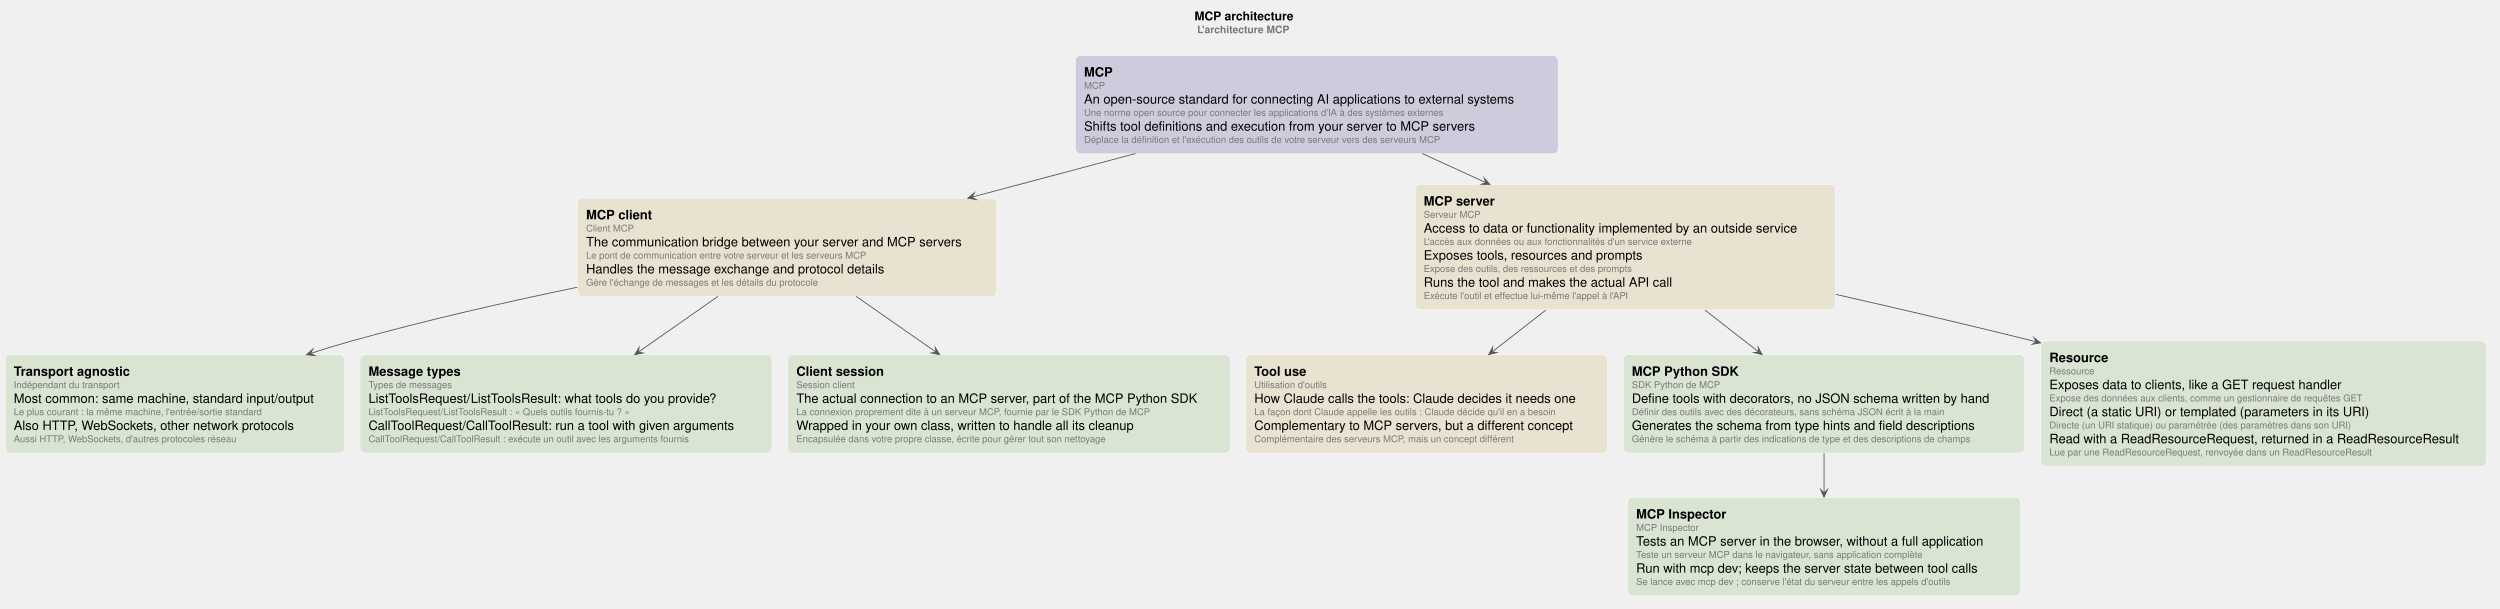
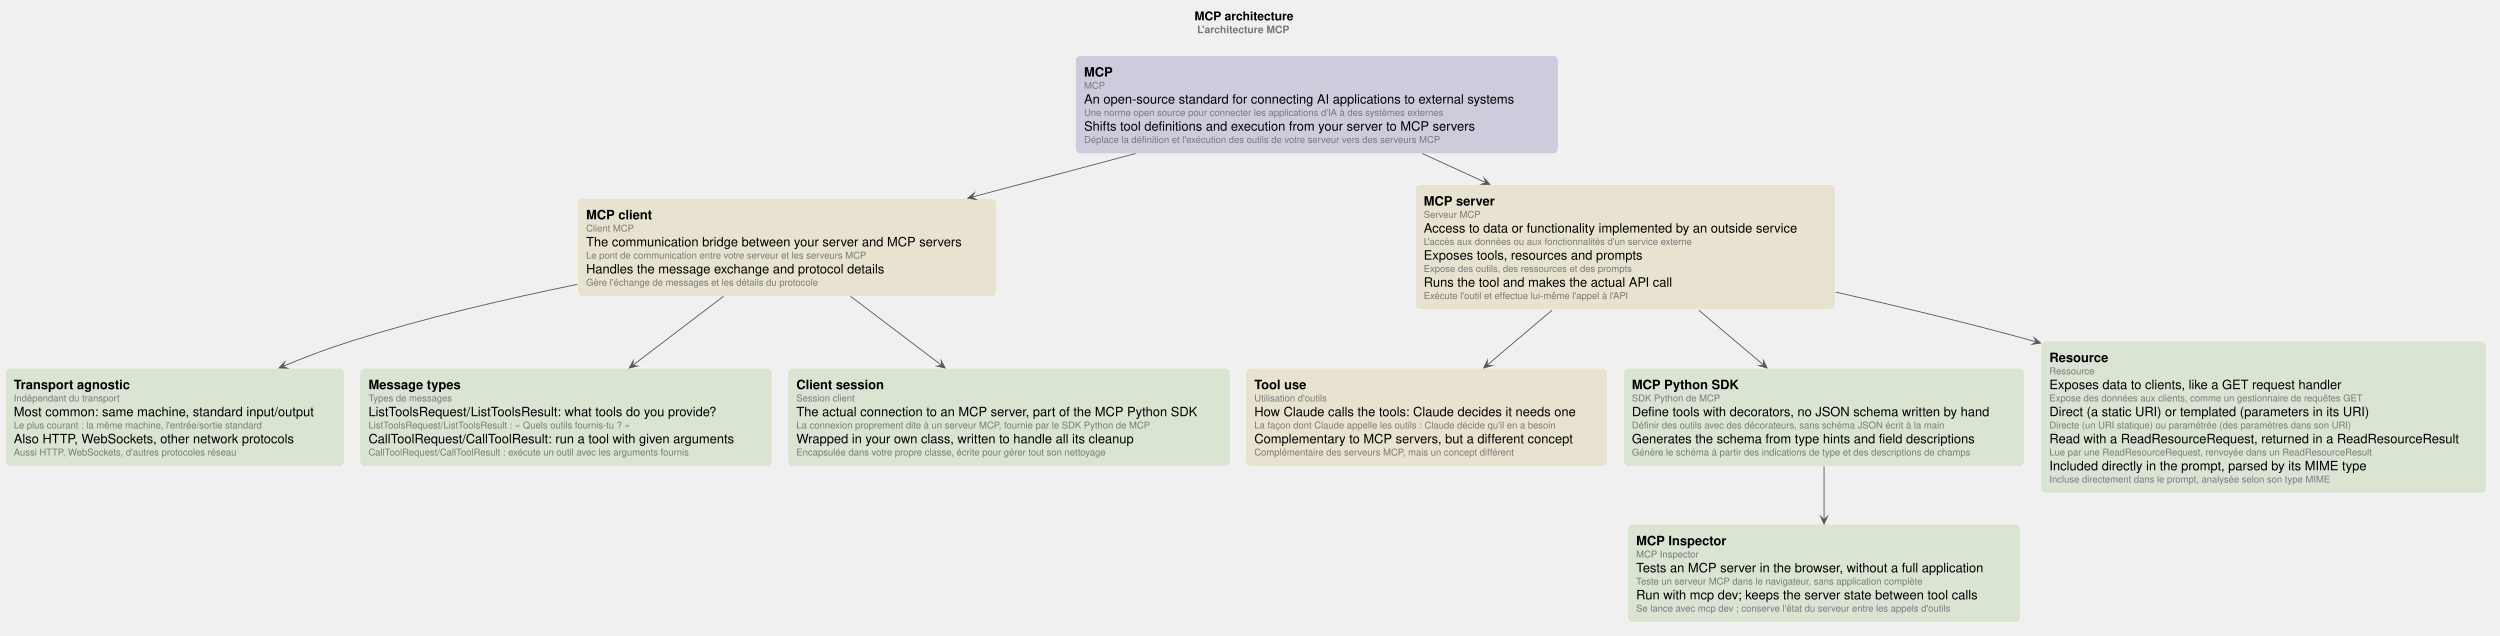
- <svg xmlns="http://www.w3.org/2000/svg" version="1.1" data-diagram-type="DESCRIPTION" style="width:2907px;height:708px;background:#FFFFFF;" width="2907px" height="708px" viewBox="0 0 2907 708" zoomAndPan="magnify" preserveAspectRatio="none" contentStyleType="text/css">
+ <svg xmlns="http://www.w3.org/2000/svg" version="1.1" data-diagram-type="DESCRIPTION" style="width:2907px;height:739px;background:#FFFFFF;" width="2907px" height="739px" viewBox="0 0 2907 739" zoomAndPan="magnify" preserveAspectRatio="none" contentStyleType="text/css">
  <defs />
  <g font-family="sans-serif" lengthAdjust="spacing">
    <g class="title" data-source-line="18">
      <text x="1388.928" y="23.563" fill="#000" font-size="14" textLength="122.145" font-weight="700" font-family="Helvetica">MCP architecture</text>
      <text x="1392.086" y="38.564" fill="#777" font-size="12" textLength="115.828" font-weight="700" font-family="Helvetica">L'architecture MCP</text>
    </g>
    <g class="entity" data-qualified-name="MCP" id="ent0001" data-source-line="20">
      <rect x="1250.5" y="64.459" width="561.318" height="114.377" fill="#CFCBDD" style="stroke:#FFF;stroke-width:0.5;" rx="6" ry="6" />
      <text x="1260.5" y="88.99" fill="#000" font-size="15" textLength="35.493" font-weight="700" font-family="Helvetica">MCP</text>
      <text x="1260.5" y="103.265" fill="#777" font-size="11" textLength="24.997" font-family="Helvetica">MCP</text>
      <text x="1260.5" y="120.449" fill="#000" font-size="15" textLength="541.318" font-family="Helvetica">An open-source standard for connecting AI applications to external systems</text>
      <text x="1260.5" y="134.724" fill="#777" font-size="11" textLength="449.072" font-family="Helvetica">Une norme open source pour connecter les applications d'IA à des systèmes externes</text>
      <text x="1260.5" y="151.908" fill="#000" font-size="15" textLength="491.067" font-family="Helvetica">Shifts tool definitions and execution from your server to MCP servers</text>
      <text x="1260.5" y="166.183" fill="#777" font-size="11" textLength="446.87" font-family="Helvetica">Déplace la définition et l'exécution des outils de votre serveur vers des serveurs MCP</text>
    </g>
    <g class="entity" data-qualified-name="CL" id="ent0002" data-source-line="21">
      <rect x="671.5" y="230.459" width="487.38" height="114.377" fill="#E8E2D0" style="stroke:#FFF;stroke-width:0.5;" rx="6" ry="6" />
      <text x="681.5" y="254.99" fill="#000" font-size="15" textLength="81.372" font-weight="700" font-family="Helvetica">MCP client</text>
      <text x="681.5" y="269.265" fill="#777" font-size="11" textLength="58.33" font-family="Helvetica">Client MCP</text>
      <text x="681.5" y="286.449" fill="#000" font-size="15" textLength="467.38" font-family="Helvetica">The communication bridge between your server and MCP servers</text>
      <text x="681.5" y="300.724" fill="#777" font-size="11" textLength="349.046" font-family="Helvetica">Le pont de communication entre votre serveur et les serveurs MCP</text>
      <text x="681.5" y="317.908" fill="#000" font-size="15" textLength="372.766" font-family="Helvetica">Handles the message exchange and protocol details</text>
      <text x="681.5" y="332.183" fill="#777" font-size="11" textLength="290.152" font-family="Helvetica">Gère l'échange de messages et les détails du protocole</text>
    </g>
    <g class="entity" data-qualified-name="TA" id="ent0003" data-source-line="22">
-       <rect x="6" y="412.459" width="394.414" height="114.377" fill="#D9E4D3" style="stroke:#FFF;stroke-width:0.5;" rx="6" ry="6" />
-       <text x="16" y="436.99" fill="#000" font-size="15" textLength="141.958" font-weight="700" font-family="Helvetica">Transport agnostic</text>
-       <text x="16" y="451.265" fill="#777" font-size="11" textLength="131.979" font-family="Helvetica">Indépendant du transport</text>
-       <text x="16" y="468.449" fill="#000" font-size="15" textLength="374.414" font-family="Helvetica">Most common: same machine, standard input/output</text>
-       <text x="16" y="482.724" fill="#777" font-size="11" textLength="309.934" font-family="Helvetica">Le plus courant : la même machine, l'entrée/sortie standard</text>
-       <text x="16" y="499.908" fill="#000" font-size="15" textLength="353.086" font-family="Helvetica">Also HTTP, WebSockets, other network protocols</text>
-       <text x="16" y="514.183" fill="#777" font-size="11" textLength="279.281" font-family="Helvetica">Aussi HTTP, WebSockets, d'autres protocoles réseau</text>
+       <rect x="6" y="427.959" width="394.414" height="114.377" fill="#D9E4D3" style="stroke:#FFF;stroke-width:0.5;" rx="6" ry="6" />
+       <text x="16" y="452.49" fill="#000" font-size="15" textLength="141.958" font-weight="700" font-family="Helvetica">Transport agnostic</text>
+       <text x="16" y="466.765" fill="#777" font-size="11" textLength="131.979" font-family="Helvetica">Indépendant du transport</text>
+       <text x="16" y="483.949" fill="#000" font-size="15" textLength="374.414" font-family="Helvetica">Most common: same machine, standard input/output</text>
+       <text x="16" y="498.224" fill="#777" font-size="11" textLength="309.934" font-family="Helvetica">Le plus courant : la même machine, l'entrée/sortie standard</text>
+       <text x="16" y="515.408" fill="#000" font-size="15" textLength="353.086" font-family="Helvetica">Also HTTP, WebSockets, other network protocols</text>
+       <text x="16" y="529.683" fill="#777" font-size="11" textLength="279.281" font-family="Helvetica">Aussi HTTP, WebSockets, d'autres protocoles réseau</text>
    </g>
    <g class="entity" data-qualified-name="MT" id="ent0004" data-source-line="23">
-       <rect x="418.5" y="412.459" width="479.265" height="114.377" fill="#D9E4D3" style="stroke:#FFF;stroke-width:0.5;" rx="6" ry="6" />
-       <text x="428.5" y="436.99" fill="#000" font-size="15" textLength="113.525" font-weight="700" font-family="Helvetica">Message types</text>
-       <text x="428.5" y="451.265" fill="#777" font-size="11" textLength="104.376" font-family="Helvetica">Types de messages</text>
-       <text x="428.5" y="468.449" fill="#000" font-size="15" textLength="437.761" font-family="Helvetica">ListToolsRequest/ListToolsResult: what tools do you provide?</text>
-       <text x="428.5" y="482.724" fill="#777" font-size="11" textLength="326.847" font-family="Helvetica">ListToolsRequest/ListToolsResult : « Quels outils fournis-tu ? »</text>
-       <text x="428.5" y="499.908" fill="#000" font-size="15" textLength="459.265" font-family="Helvetica">CallToolRequest/CallToolResult: run a tool with given arguments</text>
-       <text x="428.5" y="514.183" fill="#777" font-size="11" textLength="403.181" font-family="Helvetica">CallToolRequest/CallToolResult : exécute un outil avec les arguments fournis</text>
+       <rect x="418.5" y="427.959" width="479.265" height="114.377" fill="#D9E4D3" style="stroke:#FFF;stroke-width:0.5;" rx="6" ry="6" />
+       <text x="428.5" y="452.49" fill="#000" font-size="15" textLength="113.525" font-weight="700" font-family="Helvetica">Message types</text>
+       <text x="428.5" y="466.765" fill="#777" font-size="11" textLength="104.376" font-family="Helvetica">Types de messages</text>
+       <text x="428.5" y="483.949" fill="#000" font-size="15" textLength="437.761" font-family="Helvetica">ListToolsRequest/ListToolsResult: what tools do you provide?</text>
+       <text x="428.5" y="498.224" fill="#777" font-size="11" textLength="326.847" font-family="Helvetica">ListToolsRequest/ListToolsResult : « Quels outils fournis-tu ? »</text>
+       <text x="428.5" y="515.408" fill="#000" font-size="15" textLength="459.265" font-family="Helvetica">CallToolRequest/CallToolResult: run a tool with given arguments</text>
+       <text x="428.5" y="529.683" fill="#777" font-size="11" textLength="403.181" font-family="Helvetica">CallToolRequest/CallToolResult : exécute un outil avec les arguments fournis</text>
    </g>
    <g class="entity" data-qualified-name="SV" id="ent0005" data-source-line="24">
      <rect x="1645.5" y="214.459" width="488.545" height="145.836" fill="#E8E2D0" style="stroke:#FFF;stroke-width:0.5;" rx="6" ry="6" />
      <text x="1655.5" y="238.99" fill="#000" font-size="15" textLength="87.656" font-weight="700" font-family="Helvetica">MCP server</text>
      <text x="1655.5" y="253.265" fill="#777" font-size="11" textLength="68.943" font-family="Helvetica">Serveur MCP</text>
      <text x="1655.5" y="270.449" fill="#000" font-size="15" textLength="468.545" font-family="Helvetica">Access to data or functionality implemented by an outside service</text>
      <text x="1655.5" y="284.724" fill="#777" font-size="11" textLength="338.083" font-family="Helvetica">L'accès aux données ou aux fonctionnalités d'un service externe</text>
      <text x="1655.5" y="301.908" fill="#000" font-size="15" textLength="272.6" font-family="Helvetica">Exposes tools, resources and prompts</text>
      <text x="1655.5" y="316.183" fill="#777" font-size="11" textLength="259.225" font-family="Helvetica">Expose des outils, des ressources et des prompts</text>
      <text x="1655.5" y="333.367" fill="#000" font-size="15" textLength="306.584" font-family="Helvetica">Runs the tool and makes the actual API call</text>
      <text x="1655.5" y="347.642" fill="#777" font-size="11" textLength="260.831" font-family="Helvetica">Exécute l'outil et effectue lui-même l'appel à l'API</text>
    </g>
    <g class="entity" data-qualified-name="TU" id="ent0006" data-source-line="25">
-       <rect x="1448.5" y="412.459" width="420.54" height="114.377" fill="#E8E2D0" style="stroke:#FFF;stroke-width:0.5;" rx="6" ry="6" />
-       <text x="1458.5" y="436.99" fill="#000" font-size="15" textLength="64.834" font-weight="700" font-family="Helvetica">Tool use</text>
-       <text x="1458.5" y="451.265" fill="#777" font-size="11" textLength="92.807" font-family="Helvetica">Utilisation d'outils</text>
-       <text x="1458.5" y="468.449" fill="#000" font-size="15" textLength="400.54" font-family="Helvetica">How Claude calls the tools: Claude decides it needs one</text>
-       <text x="1458.5" y="482.724" fill="#777" font-size="11" textLength="375.885" font-family="Helvetica">La façon dont Claude appelle les outils : Claude décide qu'il en a besoin</text>
-       <text x="1458.5" y="499.908" fill="#000" font-size="15" textLength="398.24" font-family="Helvetica">Complementary to MCP servers, but a different concept</text>
-       <text x="1458.5" y="514.183" fill="#777" font-size="11" textLength="324.473" font-family="Helvetica">Complémentaire des serveurs MCP, mais un concept différent</text>
+       <rect x="1448.5" y="427.959" width="420.54" height="114.377" fill="#E8E2D0" style="stroke:#FFF;stroke-width:0.5;" rx="6" ry="6" />
+       <text x="1458.5" y="452.49" fill="#000" font-size="15" textLength="64.834" font-weight="700" font-family="Helvetica">Tool use</text>
+       <text x="1458.5" y="466.765" fill="#777" font-size="11" textLength="92.807" font-family="Helvetica">Utilisation d'outils</text>
+       <text x="1458.5" y="483.949" fill="#000" font-size="15" textLength="400.54" font-family="Helvetica">How Claude calls the tools: Claude decides it needs one</text>
+       <text x="1458.5" y="498.224" fill="#777" font-size="11" textLength="375.885" font-family="Helvetica">La façon dont Claude appelle les outils : Claude décide qu'il en a besoin</text>
+       <text x="1458.5" y="515.408" fill="#000" font-size="15" textLength="398.24" font-family="Helvetica">Complementary to MCP servers, but a different concept</text>
+       <text x="1458.5" y="529.683" fill="#777" font-size="11" textLength="324.473" font-family="Helvetica">Complémentaire des serveurs MCP, mais un concept différent</text>
    </g>
    <g class="entity" data-qualified-name="SDK" id="ent0007" data-source-line="26">
-       <rect x="1887.5" y="412.459" width="466.719" height="114.377" fill="#D9E4D3" style="stroke:#FFF;stroke-width:0.5;" rx="6" ry="6" />
-       <text x="1897.5" y="436.99" fill="#000" font-size="15" textLength="128.32" font-weight="700" font-family="Helvetica">MCP Python SDK</text>
-       <text x="1897.5" y="451.265" fill="#777" font-size="11" textLength="106.219" font-family="Helvetica">SDK Python de MCP</text>
-       <text x="1897.5" y="468.449" fill="#000" font-size="15" textLength="446.719" font-family="Helvetica">Define tools with decorators, no JSON schema written by hand</text>
-       <text x="1897.5" y="482.724" fill="#777" font-size="11" textLength="387.261" font-family="Helvetica">Définir des outils avec des décorateurs, sans schéma JSON écrit à la main</text>
-       <text x="1897.5" y="499.908" fill="#000" font-size="15" textLength="428.818" font-family="Helvetica">Generates the schema from type hints and field descriptions</text>
-       <text x="1897.5" y="514.183" fill="#777" font-size="11" textLength="420.621" font-family="Helvetica">Génère le schéma à partir des indications de type et des descriptions de champs</text>
+       <rect x="1887.5" y="427.959" width="466.719" height="114.377" fill="#D9E4D3" style="stroke:#FFF;stroke-width:0.5;" rx="6" ry="6" />
+       <text x="1897.5" y="452.49" fill="#000" font-size="15" textLength="128.32" font-weight="700" font-family="Helvetica">MCP Python SDK</text>
+       <text x="1897.5" y="466.765" fill="#777" font-size="11" textLength="106.219" font-family="Helvetica">SDK Python de MCP</text>
+       <text x="1897.5" y="483.949" fill="#000" font-size="15" textLength="446.719" font-family="Helvetica">Define tools with decorators, no JSON schema written by hand</text>
+       <text x="1897.5" y="498.224" fill="#777" font-size="11" textLength="387.261" font-family="Helvetica">Définir des outils avec des décorateurs, sans schéma JSON écrit à la main</text>
+       <text x="1897.5" y="515.408" fill="#000" font-size="15" textLength="428.818" font-family="Helvetica">Generates the schema from type hints and field descriptions</text>
+       <text x="1897.5" y="529.683" fill="#777" font-size="11" textLength="420.621" font-family="Helvetica">Génère le schéma à partir des indications de type et des descriptions de champs</text>
    </g>
    <g class="entity" data-qualified-name="CS" id="ent0008" data-source-line="27">
-       <rect x="916" y="412.459" width="514.458" height="114.377" fill="#D9E4D3" style="stroke:#FFF;stroke-width:0.5;" rx="6" ry="6" />
-       <text x="926" y="436.99" fill="#000" font-size="15" textLength="105.535" font-weight="700" font-family="Helvetica">Client session</text>
-       <text x="926" y="451.265" fill="#777" font-size="11" textLength="72.424" font-family="Helvetica">Session client</text>
-       <text x="926" y="468.449" fill="#000" font-size="15" textLength="494.458" font-family="Helvetica">The actual connection to an MCP server, part of the MCP Python SDK</text>
-       <text x="926" y="482.724" fill="#777" font-size="11" textLength="437.352" font-family="Helvetica">La connexion proprement dite à un serveur MCP, fournie par le SDK Python de MCP</text>
-       <text x="926" y="499.908" fill="#000" font-size="15" textLength="424.204" font-family="Helvetica">Wrapped in your own class, written to handle all its cleanup</text>
-       <text x="926" y="514.183" fill="#777" font-size="11" textLength="387.771" font-family="Helvetica">Encapsulée dans votre propre classe, écrite pour gérer tout son nettoyage</text>
+       <rect x="916" y="427.959" width="514.458" height="114.377" fill="#D9E4D3" style="stroke:#FFF;stroke-width:0.5;" rx="6" ry="6" />
+       <text x="926" y="452.49" fill="#000" font-size="15" textLength="105.535" font-weight="700" font-family="Helvetica">Client session</text>
+       <text x="926" y="466.765" fill="#777" font-size="11" textLength="72.424" font-family="Helvetica">Session client</text>
+       <text x="926" y="483.949" fill="#000" font-size="15" textLength="494.458" font-family="Helvetica">The actual connection to an MCP server, part of the MCP Python SDK</text>
+       <text x="926" y="498.224" fill="#777" font-size="11" textLength="437.352" font-family="Helvetica">La connexion proprement dite à un serveur MCP, fournie par le SDK Python de MCP</text>
+       <text x="926" y="515.408" fill="#000" font-size="15" textLength="424.204" font-family="Helvetica">Wrapped in your own class, written to handle all its cleanup</text>
+       <text x="926" y="529.683" fill="#777" font-size="11" textLength="387.771" font-family="Helvetica">Encapsulée dans votre propre classe, écrite pour gérer tout son nettoyage</text>
    </g>
    <g class="entity" data-qualified-name="INS" id="ent0009" data-source-line="28">
-       <rect x="1892.5" y="578.459" width="457.117" height="114.377" fill="#D9E4D3" style="stroke:#FFF;stroke-width:0.5;" rx="6" ry="6" />
-       <text x="1902.5" y="602.99" fill="#000" font-size="15" textLength="110.786" font-weight="700" font-family="Helvetica">MCP Inspector</text>
-       <text x="1902.5" y="617.265" fill="#777" font-size="11" textLength="77.118" font-family="Helvetica">MCP Inspector</text>
-       <text x="1902.5" y="634.449" fill="#000" font-size="15" textLength="437.117" font-family="Helvetica">Tests an MCP server in the browser, without a full application</text>
-       <text x="1902.5" y="648.724" fill="#777" font-size="11" textLength="357.86" font-family="Helvetica">Teste un serveur MCP dans le navigateur, sans application complète</text>
-       <text x="1902.5" y="665.908" fill="#000" font-size="15" textLength="428.079" font-family="Helvetica">Run with mcp dev; keeps the server state between tool calls</text>
-       <text x="1902.5" y="680.183" fill="#777" font-size="11" textLength="395.184" font-family="Helvetica">Se lance avec mcp dev ; conserve l'état du serveur entre les appels d'outils</text>
+       <rect x="1892.5" y="609.459" width="457.117" height="114.377" fill="#D9E4D3" style="stroke:#FFF;stroke-width:0.5;" rx="6" ry="6" />
+       <text x="1902.5" y="633.99" fill="#000" font-size="15" textLength="110.786" font-weight="700" font-family="Helvetica">MCP Inspector</text>
+       <text x="1902.5" y="648.265" fill="#777" font-size="11" textLength="77.118" font-family="Helvetica">MCP Inspector</text>
+       <text x="1902.5" y="665.449" fill="#000" font-size="15" textLength="437.117" font-family="Helvetica">Tests an MCP server in the browser, without a full application</text>
+       <text x="1902.5" y="679.724" fill="#777" font-size="11" textLength="357.86" font-family="Helvetica">Teste un serveur MCP dans le navigateur, sans application complète</text>
+       <text x="1902.5" y="696.908" fill="#000" font-size="15" textLength="428.079" font-family="Helvetica">Run with mcp dev; keeps the server state between tool calls</text>
+       <text x="1902.5" y="711.183" fill="#777" font-size="11" textLength="395.184" font-family="Helvetica">Se lance avec mcp dev ; conserve l'état du serveur entre les appels d'outils</text>
    </g>
    <g class="entity" data-qualified-name="RS" id="ent0010" data-source-line="29">
-       <rect x="2373" y="396.459" width="518.032" height="145.836" fill="#D9E4D3" style="stroke:#FFF;stroke-width:0.5;" rx="6" ry="6" />
+       <rect x="2373" y="396.459" width="518.032" height="177.295" fill="#D9E4D3" style="stroke:#FFF;stroke-width:0.5;" rx="6" ry="6" />
      <text x="2383" y="420.99" fill="#000" font-size="15" textLength="70.891" font-weight="700" font-family="Helvetica">Resource</text>
      <text x="2383" y="435.265" fill="#777" font-size="11" textLength="55.043" font-family="Helvetica">Ressource</text>
      <text x="2383" y="452.449" fill="#000" font-size="15" textLength="360.571" font-family="Helvetica">Exposes data to clients, like a GET request handler</text>
      <text x="2383" y="466.724" fill="#777" font-size="11" textLength="386.047" font-family="Helvetica">Expose des données aux clients, comme un gestionnaire de requêtes GET</text>
      <text x="2383" y="483.908" fill="#000" font-size="15" textLength="394.387" font-family="Helvetica">Direct (a static URI) or templated (parameters in its URI)</text>
      <text x="2383" y="498.183" fill="#777" font-size="11" textLength="370.632" font-family="Helvetica">Directe (un URI statique) ou paramétrée (des paramètres dans son URI)</text>
      <text x="2383" y="515.367" fill="#000" font-size="15" textLength="498.032" font-family="Helvetica">Read with a ReadResourceRequest, returned in a ReadResourceResult</text>
      <text x="2383" y="529.642" fill="#777" font-size="11" textLength="393.755" font-family="Helvetica">Lue par une ReadResourceRequest, renvoyée dans un ReadResourceResult</text>
+       <text x="2383" y="546.826" fill="#000" font-size="15" textLength="397.771" font-family="Helvetica">Included directly in the prompt, parsed by its MIME type</text>
+       <text x="2383" y="561.101" fill="#777" font-size="11" textLength="349.309" font-family="Helvetica">Incluse directement dans le prompt, analysée selon son type MIME</text>
    </g>
    <g class="link" data-entity-1="ent0001" data-entity-2="ent0002" id="lnk11" data-link-type="dependency">
      <polygon points="1125.35,230.457,1135.076,232.007,1130.182,229.17,1133.018,224.276,1125.35,230.457" fill="#555" style="stroke:#555;stroke-width:1;stroke-linejoin:miter;stroke-miterlimit:10;" />
      <path d="M1320.3,178.554 C1257.325,195.32 1193.134,212.41 1130.182,229.17" style="stroke:#555;stroke-width:1;" fill="none" />
    </g>
    <g class="link" data-entity-1="ent0001" data-entity-2="ent0005" id="lnk12" data-link-type="dependency">
      <polygon points="1732.342,214.437,1725.818,207.059,1727.794,212.359,1722.494,214.336,1732.342,214.437" fill="#555" style="stroke:#555;stroke-width:1;stroke-linejoin:miter;stroke-miterlimit:10;" />
      <path d="M1653.794,178.554 C1679.074,190.103 1701.478,200.338 1727.794,212.359" style="stroke:#555;stroke-width:1;" fill="none" />
    </g>
    <g class="link" data-entity-1="ent0002" data-entity-2="ent0003" id="lnk13" data-link-type="dependency">
-       <polygon points="356.436,412.457,366.231,413.481,361.191,410.913,363.76,405.873,356.436,412.457" fill="#555" style="stroke:#555;stroke-width:1;stroke-linejoin:miter;stroke-miterlimit:10;" />
-       <path d="M671.227,334.014 C587.542,351.362 493.655,372.732 409,396.459 C391.855,401.264 378.817,405.188 361.191,410.913" style="stroke:#555;stroke-width:1;" fill="none" />
+       <polygon points="324.369,427.867,334.215,428.108,328.986,425.949,331.145,420.72,324.369,427.867" fill="#555" style="stroke:#555;stroke-width:1;stroke-linejoin:miter;stroke-miterlimit:10;" />
+       <path d="M671.249,330.663 C587.245,347.788 493.155,369.875 409,396.459 C381.119,405.267 356.446,414.538 328.986,425.949" style="stroke:#555;stroke-width:1;" fill="none" />
    </g>
    <g class="link" data-entity-1="ent0002" data-entity-2="ent0004" id="lnk14" data-link-type="dependency">
-       <polygon points="738.092,412.363,747.759,410.476,742.188,409.495,743.169,403.924,738.092,412.363" fill="#555" style="stroke:#555;stroke-width:1;stroke-linejoin:miter;stroke-miterlimit:10;" />
-       <path d="M834.741,344.672 C803.959,366.231 772.953,387.947 742.188,409.495" style="stroke:#555;stroke-width:1;" fill="none" />
+       <polygon points="731.657,427.928,741.241,425.663,735.636,424.901,736.398,419.296,731.657,427.928" fill="#555" style="stroke:#555;stroke-width:1;stroke-linejoin:miter;stroke-miterlimit:10;" />
+       <path d="M841.354,344.481 C806.942,370.658 770.049,398.723 735.636,424.901" style="stroke:#555;stroke-width:1;" fill="none" />
    </g>
    <g class="link" data-entity-1="ent0005" data-entity-2="ent0006" id="lnk15" data-link-type="dependency">
-       <polygon points="1731.021,412.339,1740.579,409.962,1734.965,409.265,1735.662,403.652,1731.021,412.339" fill="#555" style="stroke:#555;stroke-width:1;stroke-linejoin:miter;stroke-miterlimit:10;" />
-       <path d="M1797.374,360.635 C1775.283,377.849 1755.973,392.896 1734.965,409.265" style="stroke:#555;stroke-width:1;" fill="none" />
+       <polygon points="1725.239,427.9,1734.693,425.139,1729.055,424.67,1729.525,419.032,1725.239,427.9" fill="#555" style="stroke:#555;stroke-width:1;stroke-linejoin:miter;stroke-miterlimit:10;" />
+       <path d="M1804.64,360.701 C1778.422,382.89 1753.792,403.734 1729.055,424.67" style="stroke:#555;stroke-width:1;" fill="none" />
    </g>
    <g class="link" data-entity-1="ent0005" data-entity-2="ent0007" id="lnk16" data-link-type="dependency">
-       <polygon points="2048.979,412.339,2044.338,403.652,2045.035,409.265,2039.421,409.962,2048.979,412.339" fill="#555" style="stroke:#555;stroke-width:1;stroke-linejoin:miter;stroke-miterlimit:10;" />
-       <path d="M1982.626,360.635 C2004.717,377.849 2024.027,392.896 2045.035,409.265" style="stroke:#555;stroke-width:1;" fill="none" />
+       <polygon points="2054.761,427.9,2050.475,419.032,2050.945,424.67,2045.307,425.139,2054.761,427.9" fill="#555" style="stroke:#555;stroke-width:1;stroke-linejoin:miter;stroke-miterlimit:10;" />
+       <path d="M1975.36,360.701 C2001.578,382.89 2026.208,403.734 2050.945,424.67" style="stroke:#555;stroke-width:1;" fill="none" />
    </g>
    <g class="link" data-entity-1="ent0007" data-entity-2="ent0009" id="lnk17" data-link-type="dependency">
-       <polygon points="2121,578.193,2125,569.193,2121,573.193,2117,569.193,2121,578.193" fill="#555" style="stroke:#555;stroke-width:1;stroke-linejoin:miter;stroke-miterlimit:10;" />
-       <path d="M2121,526.898 C2121,543.484 2121,556.619 2121,573.193" style="stroke:#555;stroke-width:1;" fill="none" />
+       <polygon points="2121,609.356,2125,600.356,2121,604.356,2117,600.356,2121,609.356" fill="#555" style="stroke:#555;stroke-width:1;stroke-linejoin:miter;stroke-miterlimit:10;" />
+       <path d="M2121,542.261 C2121,563.647 2121,582.989 2121,604.356" style="stroke:#555;stroke-width:1;" fill="none" />
    </g>
    <g class="link" data-entity-1="ent0002" data-entity-2="ent0008" id="lnk18" data-link-type="dependency">
-       <polygon points="1092.596,412.363,1087.504,403.933,1088.495,409.502,1082.926,410.494,1092.596,412.363" fill="#555" style="stroke:#555;stroke-width:1;stroke-linejoin:miter;stroke-miterlimit:10;" />
-       <path d="M995.572,344.672 C1026.473,366.231 1057.61,387.954 1088.495,409.502" style="stroke:#555;stroke-width:1;" fill="none" />
+       <polygon points="1099.057,427.928,1094.299,419.305,1095.072,424.909,1089.468,425.681,1099.057,427.928" fill="#555" style="stroke:#555;stroke-width:1;stroke-linejoin:miter;stroke-miterlimit:10;" />
+       <path d="M988.932,344.481 C1023.478,370.658 1060.525,398.731 1095.072,424.909" style="stroke:#555;stroke-width:1;" fill="none" />
    </g>
    <g class="link" data-entity-1="ent0005" data-entity-2="ent0010" id="lnk19" data-link-type="dependency">
-       <polygon points="2372.816,398.656,2365.057,392.591,2367.966,397.442,2363.114,400.351,2372.816,398.656" fill="#555" style="stroke:#555;stroke-width:1;stroke-linejoin:miter;stroke-miterlimit:10;" />
-       <path d="M2134.609,342.306 C2208.462,359.071 2289.661,378.011 2364,396.459 C2366.922,397.184 2365.012,396.703 2367.966,397.442" style="stroke:#555;stroke-width:1;" fill="none" />
+       <polygon points="2372.89,398.941,2365.312,392.65,2368.077,397.585,2363.142,400.35,2372.89,398.941" fill="#555" style="stroke:#555;stroke-width:1;stroke-linejoin:miter;stroke-miterlimit:10;" />
+       <path d="M2134.644,339.708 C2208.682,356.423 2289.974,375.987 2364,396.459 C2366.948,397.274 2365.1,396.746 2368.077,397.585" style="stroke:#555;stroke-width:1;" fill="none" />
    </g>
  </g>
</svg>
